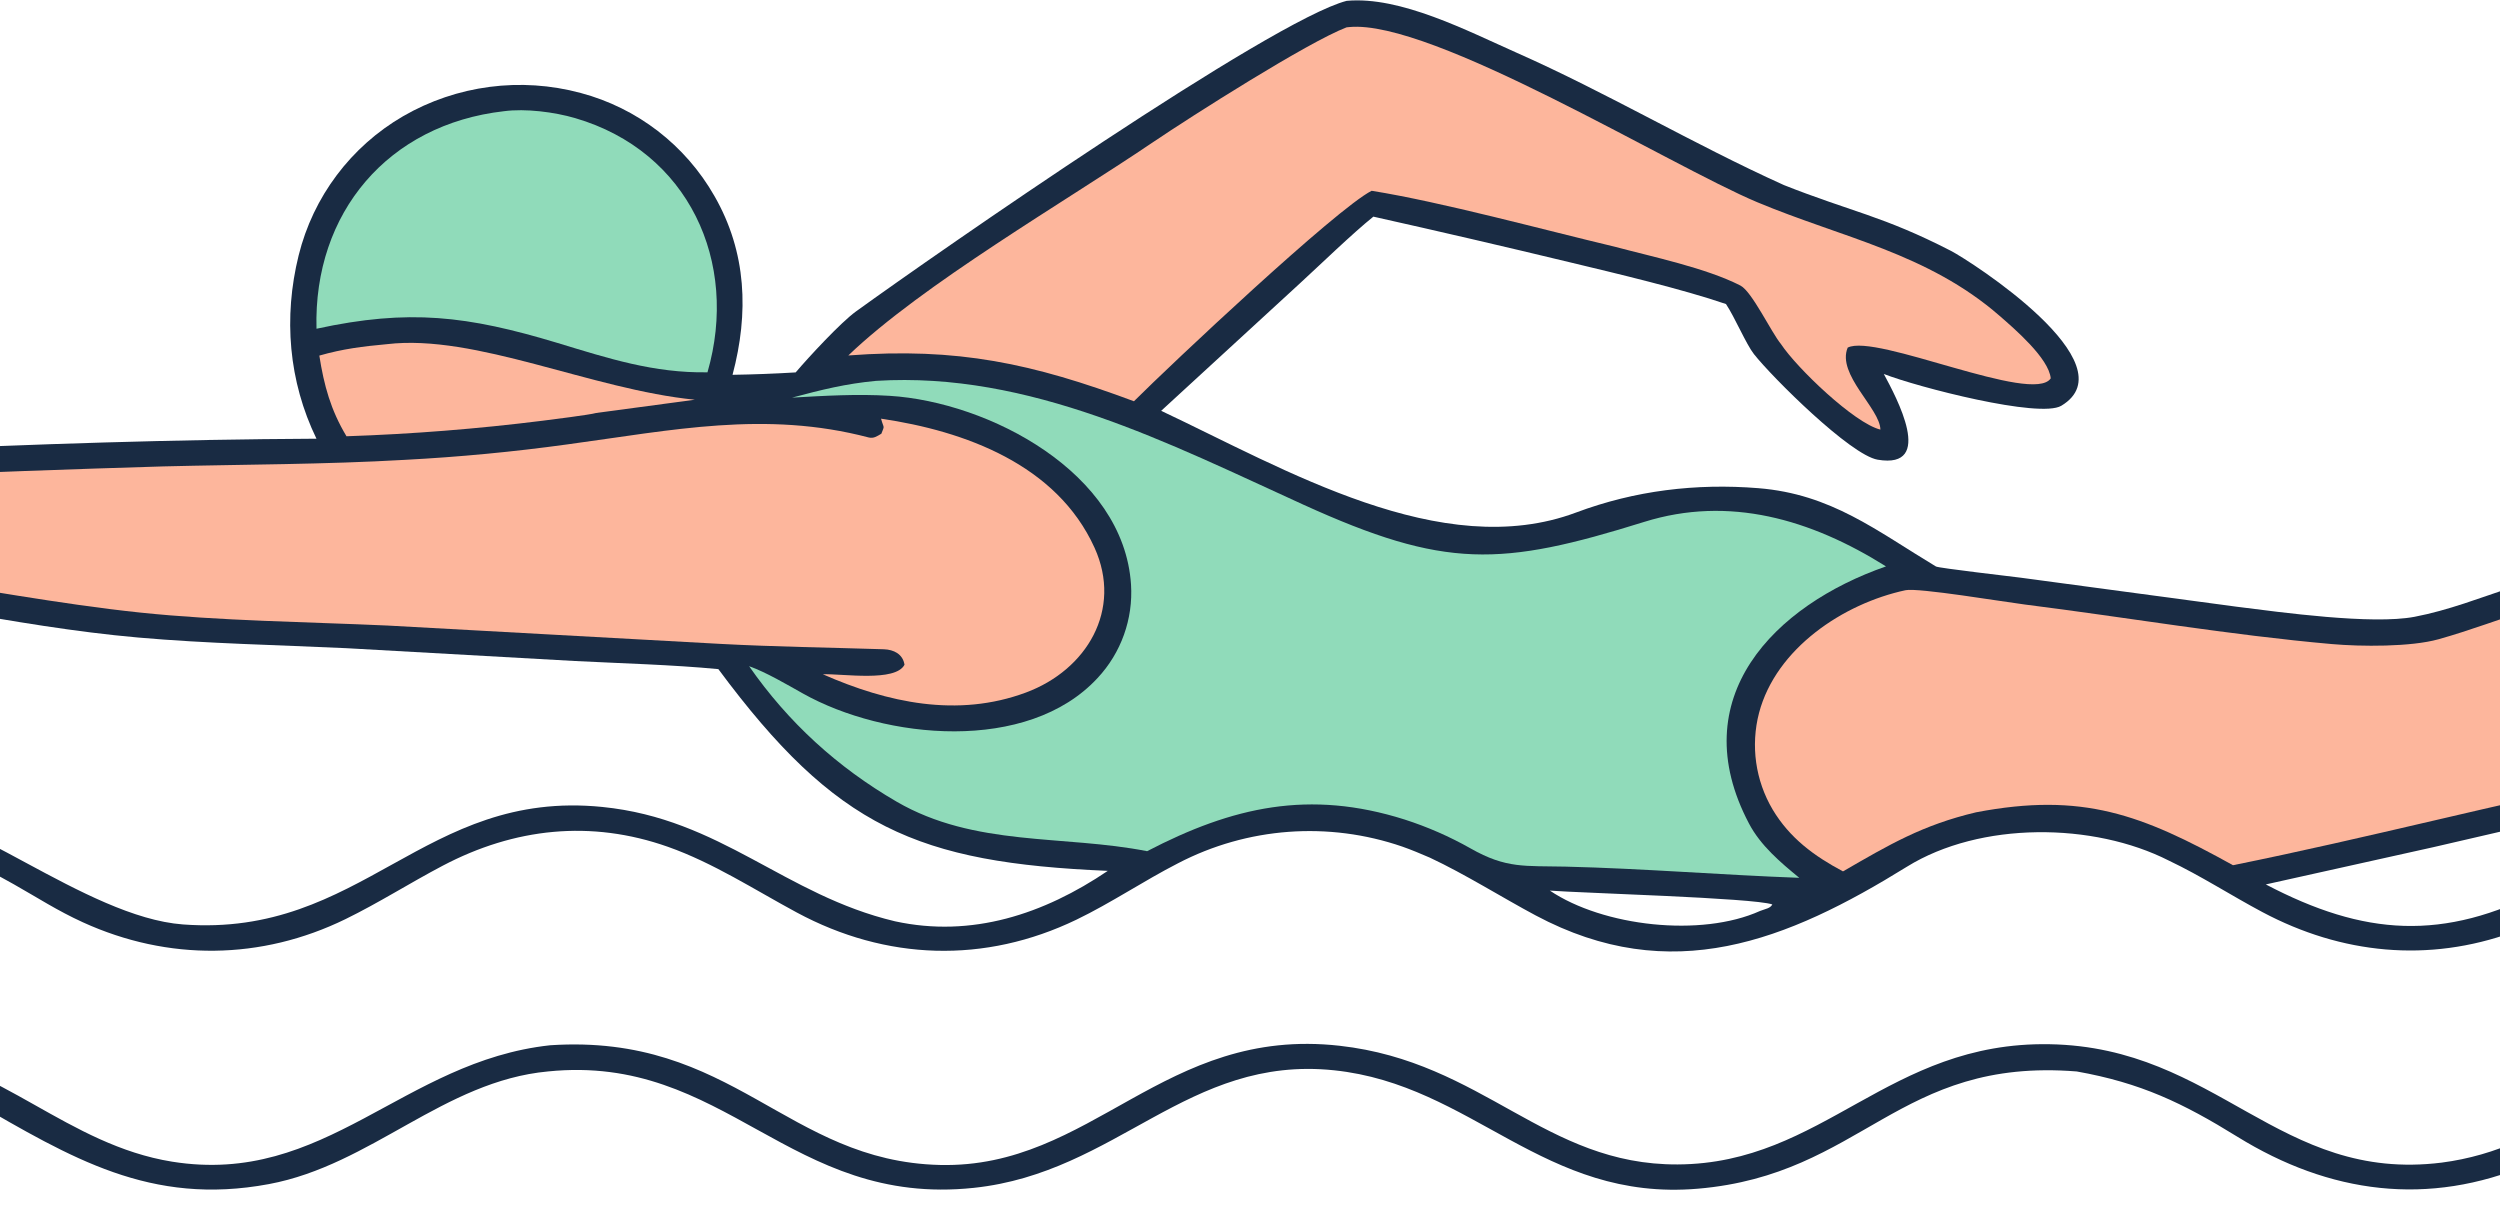
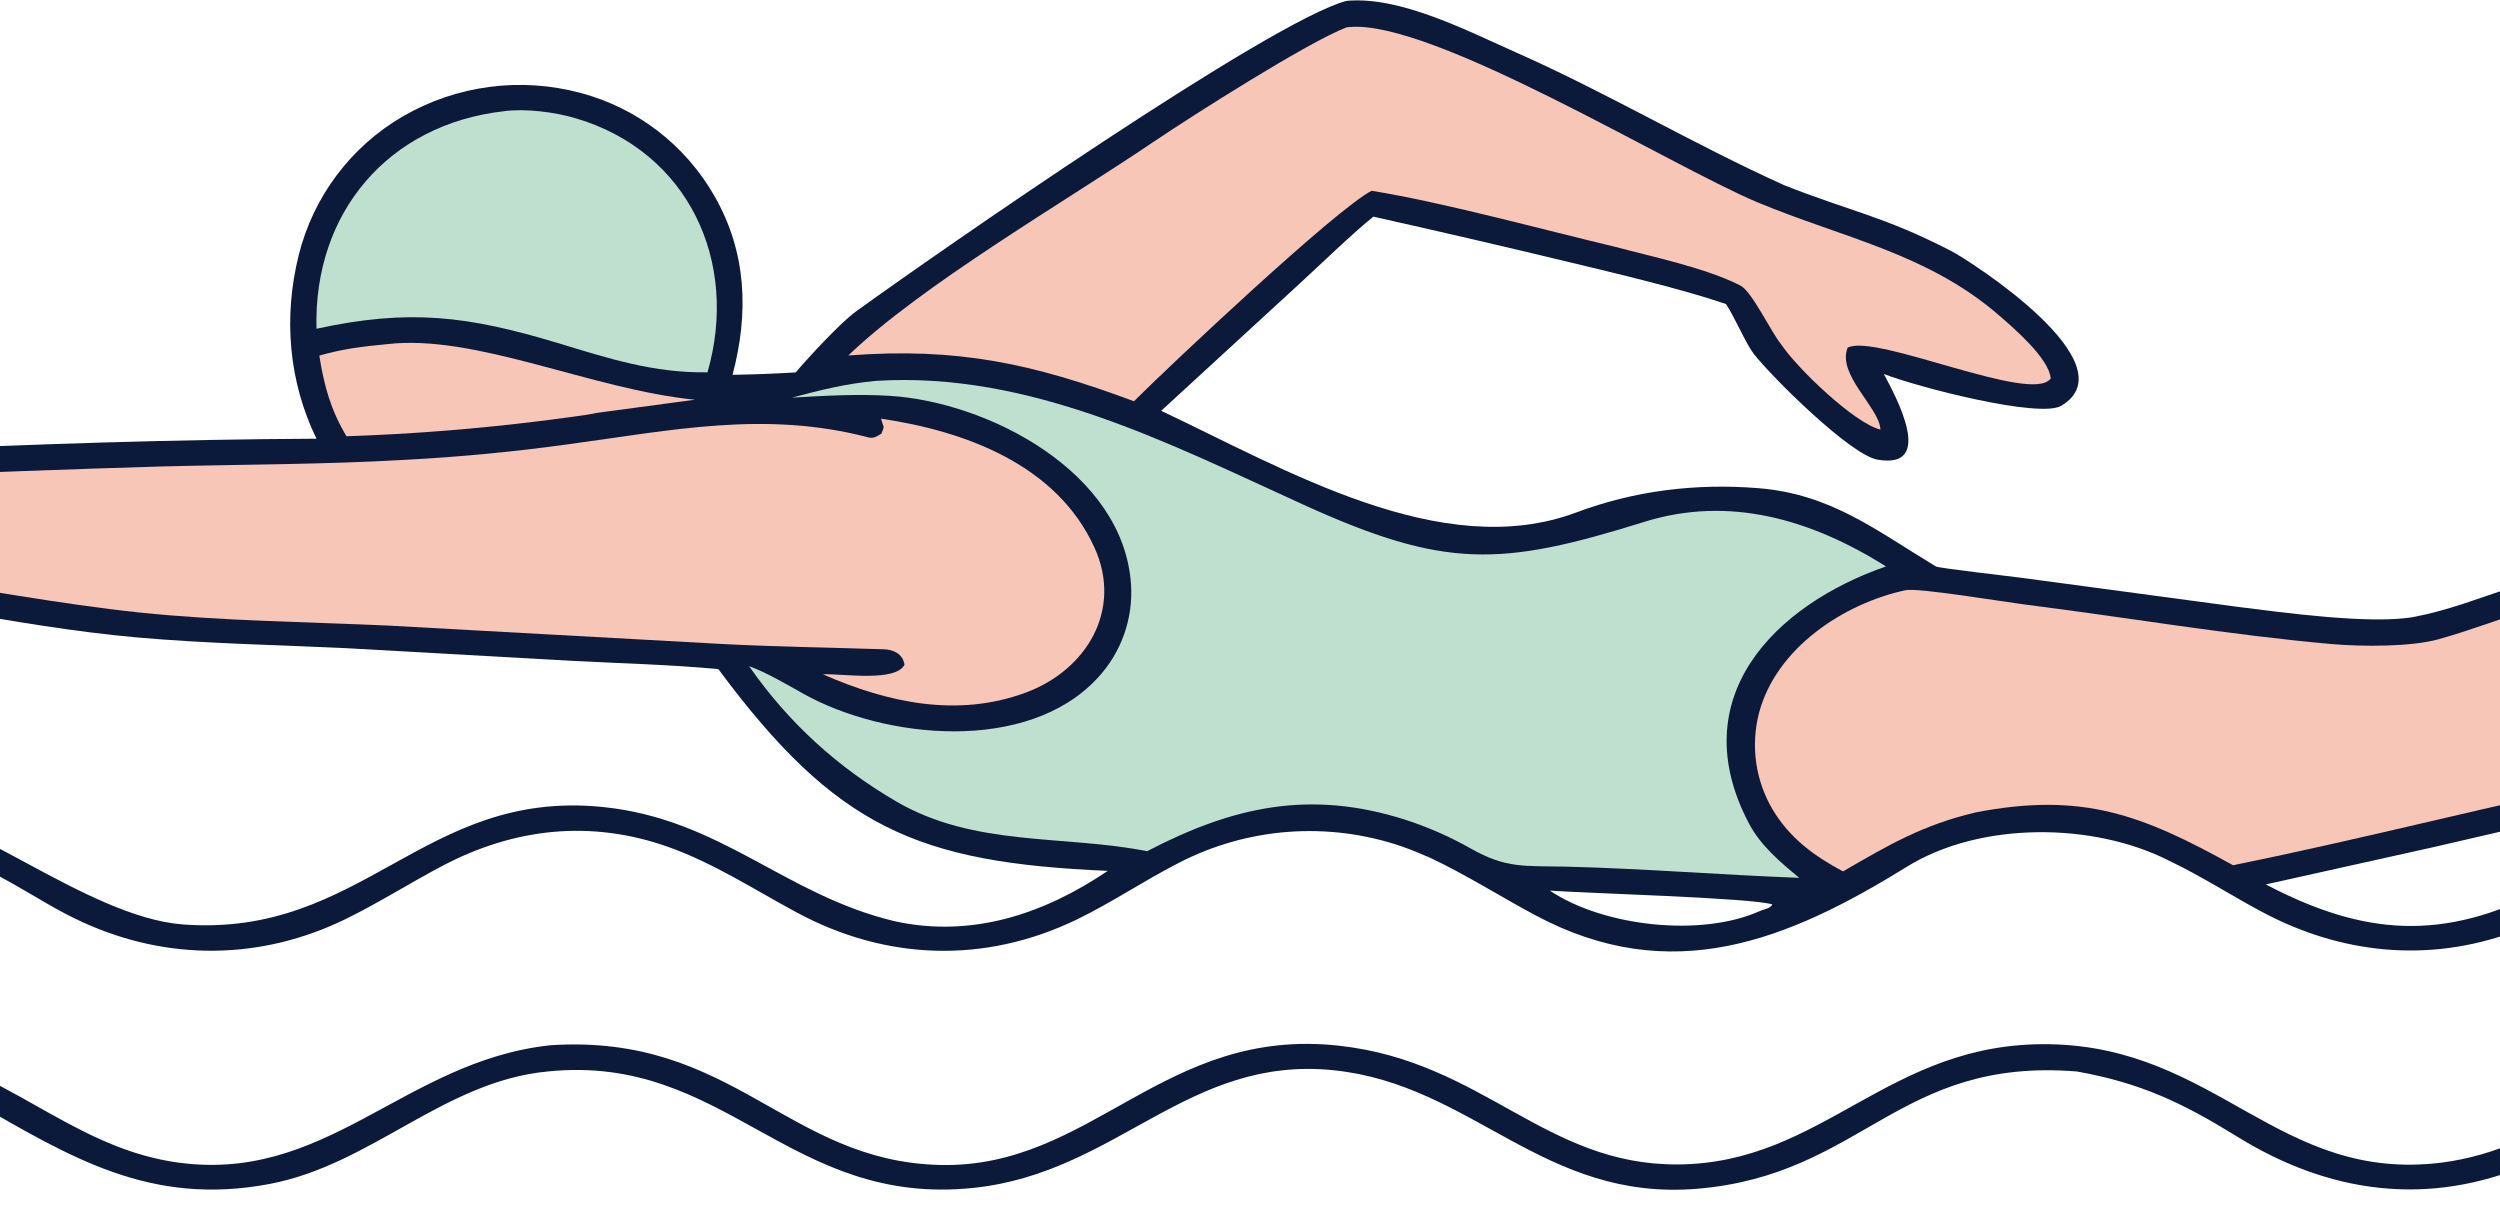
<svg xmlns="http://www.w3.org/2000/svg" viewBox="245 390 510 250">
-   <path fill="#192b43" d="M519.718 390.173c10.961-1.004 24.696 6.163 34.66 10.575 18.471 8.178 36.141 18.706 54.533 27.004 13.551 5.382 20.261 6.305 34.051 13.407 4.052 2.087 36.708 23.109 22.55 31.613-4.403 2.644-29.369-3.801-36.214-6.483 2.506 4.667 10.559 19.497-1.255 17.488-5.549-.943-21.448-16.736-25.238-21.537-1.586-2.01-3.926-7.556-5.704-10.216-8.753-3.011-22.555-6.286-31.72-8.484a2492 2492 0 0 0-40.215-9.345c-4.332 3.49-10.821 9.791-15.1 13.716l-28.187 25.897c25.187 11.858 57.218 31.012 84.642 20.746 11.988-4.488 24.472-5.989 37.166-4.968 14.909 1.2 24.101 8.685 36.253 15.98.547.327 15.514 2.049 17.267 2.281l43.998 5.913c9.176 1.162 27.714 3.715 36.353 2.069 13.748-2.618 26.374-10.351 41.457-10.318 23.251.052 46.492 6.495 69.849 6.992 6.731-4.164 12.454-12.21 18.928-13.993 12.719-3.14 18.228 12.283 27.251 17.059 12.835 6.793 29.81 11.233 35.49 26.379 1.289 4.18-.853 9.642-5.826 9.094-21.398-2.358-40.804-6.651-62.591-6.649-41.508.004-80.499 9.073-120.704 18.428l-34.188 7.602c20.076 10.529 36.174 11.658 56.683 1.082 6.01-3.099 33.466-20.853 37.783-13.807l-.362 1.285c-2.338 2.407-4.218 2.509-7.358 3.352-13.12 3.526-23.622 13.223-36.328 17.833-17.272 6.266-34.971 4.478-51.089-4.088-6.437-3.421-12.532-7.395-19.112-10.519-15.397-7.826-38.442-8.027-53.422 1.246-24.496 15.164-48.11 24.669-75.745 9.938-6.766-3.607-14.407-8.43-21.589-11.787-1.82-.777-3.736-1.598-5.602-2.247a58.1 58.1 0 0 0-45.749 3.387c-6.968 3.567-13.705 8.124-20.735 11.513-18.713 9.022-38.825 8.358-57.058-1.463-8.612-4.639-17.046-10.137-26.285-13.399-15.721-5.549-31.292-3.854-45.955 3.862-6.68 3.514-13.081 7.599-19.814 10.886-17.199 8.397-36.185 8.588-53.587.648-5.187-2.367-9.19-4.985-14.06-7.74-7.124-4.031-13.995-7.194-21.791-9.688-2.272-.727-3.281-.945-4.107-2.705.397-1.825-.049-1.114 1.248-2.285 13.48-1.501 39.224 21.378 59.147 22.861 36.633 2.726 49.107-27.627 85.528-23.971 24.254 2.435 37.13 17.963 59.715 23.328 15.652 3.416 30.356-1.459 43.41-10.29-38.877-1.669-55.431-8.773-79.444-41.153-9.304-.897-19.808-1.171-29.269-1.656l-46.602-2.615c-14.186-.668-28.359-.93-42.512-2.176-25.516-2.246-51.659-8.806-76.929-11.678-14.666 9.277-22.186 8.467-38.089 13.159-13.698 4.042-17.411-3.209-6.106-11.684-7.619.757-33.982 2.014-39.508-.894-1.752-.921-2.72-2.048-3.359-3.895.574-6.708 16.637-9.735 22.32-11.189a514 514 0 0 1 35.919-7.51c5.341-.958 10.978-2.276 16.33-2.847 12.937-1.379 26.181-.965 39.18-1.573 29.154-1.365 57.433-2.292 86.637-2.449-5.691-11.729-6.763-24.748-3.633-37.399a45.47 45.47 0 0 1 21.309-28.388 47.65 47.65 0 0 1 36.23-4.742 44.6 44.6 0 0 1 27.266 20.997c6.616 11.499 7.047 23.925 3.709 36.498q6.445-.102 12.879-.49c2.717-3.197 9.217-10.205 12.269-12.412 16.801-12.147 84.786-59.419 100.131-63.386m84.35 185.655c1.119-.431 2.068-.522 2.489-1.322-3.885-1.348-39.135-2.327-45.389-2.823 10.868 7.317 30.855 9.586 42.9 4.145" />
-   <path fill="#fdb69c" d="M869.07 503.493c7.823-.273 11.943 7.774 17.373 12.404 14.35 12.237 32.202 10.02 39.486 30.329-7.115-.35-15.587-2.286-22.852-3.3-12.708-1.772-25.306-3.207-38.146-3.481-56.729-1.208-109.74 16.004-164.402 27.06-18.606-10.318-30.662-14.96-52.41-10.794-10.939 2.591-17.657 6.567-27.148 12.053-5.879-3.126-10.866-6.784-14.355-12.624a25.9 25.9 0 0 1-2.774-19.7c3.456-13.145 17.173-22.307 29.882-25.036 2.56-.55 20.193 2.396 24.315 2.915 20.799 2.62 41.79 6.233 62.671 8.073 5.889.519 16.05.608 21.737-.982 13.304-3.722 23.925-9.368 38.326-9.413 17.584-.054 35.259 4.466 52.812 5.84 4.762.213 12.551 1.579 17.103.38 6.808-1.793 11.681-9.889 18.382-13.724" />
-   <path fill="#90dbba" d="M423.718 467.696c31.386-1.951 59.807 12.812 87.147 25.246 28.959 13.17 40.248 12.672 69.564 3.521 17.266-5.39 33.937-.574 49.313 9.083-22.758 7.916-41.489 26.806-27.939 52.473 2.374 4.496 6.365 7.867 10.251 11.056-15.879-.581-31.828-1.905-47.729-2.284-8.222-.196-12.01.454-19.329-3.715a72.3 72.3 0 0 0-13.468-5.898c-19.448-6.154-35.105-2.597-52.52 6.465-17.107-3.37-35.121-.833-51.095-10.102-12.08-7.01-22.122-16.181-30.096-27.639 3.46 1.23 7.674 3.719 10.984 5.575 16.663 9.344 45.813 12.288 60.106-3.16a25.54 25.54 0 0 0 6.822-19.067c-1.485-22.868-28.99-37.234-49.237-38.502-6.606-.414-13.321-.011-19.92.368 6.021-1.602 10.951-2.842 17.146-3.42" />
-   <path fill="#fdb69c" d="M424.73 475.41c17.065 2.506 35.854 9.345 43.556 26.327 5.743 12.661-1.588 24.929-13.996 29.54-13.94 5.179-28.222 2.089-41.445-3.731 4.173-.122 14.82 1.618 16.673-1.938-.331-2.174-2.183-3.093-4.23-3.159-11.075-.354-22.164-.498-33.243-1.091l-67.912-3.743c-16.569-.756-34.268-.94-50.64-2.662-16.295-1.714-33.298-4.958-49.537-7.344-9.184-1.35-20.786-4.118-29.831-4.333-6.681 3.763-7.091 5.695-15.23 8.083-11.51 2.053-17.828 4.355-28.777 7.252 3.068-2.931 6.758-5.83 10.064-8.546 3.67.357 8.465 1.224 10.85-2.484l-.374-1.016c-1.544-1.034-3.457-1.57-5.302-1.647-16.751-.699-34.439 1.805-51.099.071 18.34-8.654 52-13.068 72.23-16.433 9.084-1.511 25.925-.984 35.772-1.355q28.005-1.218 56.024-2.053c16.385-.412 33.009-.39 49.333-1.341a393 393 0 0 0 33.119-3.15c21.457-2.904 40.411-6.946 61.457-1.418 1.043.274 1.762-.271 2.607-.766.685-1.822.551-.846-.069-3.063m94.966-79.831.544-.057c16.849-1.631 65.584 28.327 83.209 35.717 17.273 7.242 34.799 10.403 49.485 23.207 3.019 2.632 10.029 8.632 10.416 12.739-3.617 5.421-35.713-9.238-41.421-6.271-2.284 5.491 6.599 12.395 6.674 16.725-5.289-1.271-17.072-12.584-20.285-17.45-1.969-2.363-5.918-10.734-8.275-11.938-7.039-3.597-17.987-5.87-25.605-7.914-14.629-3.475-35.25-9.109-49.623-11.418-7.197 3.655-40.994 35.454-48.492 42.938-20.669-7.703-35.952-11.03-58.266-9.343 15.02-14.42 44.311-31.432 61.88-43.323 8.301-5.618 31.866-20.585 39.759-23.612" />
-   <path fill="#90dbba" d="M347.811 412.686c4.393-.587 10.28.169 14.514 1.406 23.139 6.759 33.499 29.345 27.002 51.858-10.912.19-20.306-2.858-30.595-5.989-18.397-5.544-30.279-7.001-49.167-2.898-.639-23.687 14.64-41.695 38.246-44.377" />
-   <path fill="#fdb69c" d="M323.962 460.209c17.995-2.138 41.722 9.253 62.79 11.334l-20.136 2.705c-1.189.361-9.299 1.377-10.946 1.583a441 441 0 0 1-39.987 3.166c-3.22-5.36-4.586-10.363-5.54-16.456 4.804-1.378 8.879-1.88 13.819-2.332" />
-   <path fill="#192b43" d="M394.855 471.271c2.436-.328 5.18-1.156 6.928.701-2.488.092-4.049.03-6.539-.146zm-37.612 131.961c37.332-2.462 48.236 23.668 79.493 24.421 31.064.747 45.632-28.348 81.546-24.317 29.334 3.293 41.851 24.349 68.962 24.21 29.772-.152 42.936-25.094 75.856-24.525 34.209.591 46.808 28.31 80.039 24.147a55 55 0 0 0 15.766-4.522c9.35-4.219 32.383-19.456 41.776-18.234 1.69 1.148 1.128.417 1.903 2.141-.256.909-.162 1.334-.835 1.666-3.03 1.492-7.043 2.632-10.243 3.852a92.5 92.5 0 0 0-11.385 5.307c-6.583 3.581-12.32 7.23-19.136 10.118-20.626 8.742-40.784 6.01-59.569-5.608-11.149-6.895-19.708-10.986-32.759-13.31-36.492-2.915-43.641 21.038-77.281 23.917-31.568 2.701-45.913-21.198-74.242-24.158-29.834-3.117-44.208 20.876-73.457 23.983-37.711 4.006-50.623-27.415-86.863-23.748-21.26 1.968-36.042 19.086-56.969 22.986-24.199 4.509-40.31-5.372-60.234-16.847-4.677-2.694-12.62-3.963-16.824-6.816-.856-1.595-.747-.788-.445-2.487.362-.327 1.174-1.24 1.669-1.176 21.002 2.72 34.839 19.336 56.11 22.751 31.273 5.022 47.043-20.475 77.122-23.751" />
+   <path fill="#0B1A3B" d="M519.718 390.173c10.961-1.004 24.696 6.163 34.66 10.575 18.471 8.178 36.141 18.706 54.533 27.004 13.551 5.382 20.261 6.305 34.051 13.407 4.052 2.087 36.708 23.109 22.55 31.613-4.403 2.644-29.369-3.801-36.214-6.483 2.506 4.667 10.559 19.497-1.255 17.488-5.549-.943-21.448-16.736-25.238-21.537-1.586-2.01-3.926-7.556-5.704-10.216-8.753-3.011-22.555-6.286-31.72-8.484a2492 2492 0 0 0-40.215-9.345c-4.332 3.49-10.821 9.791-15.1 13.716l-28.187 25.897c25.187 11.858 57.218 31.012 84.642 20.746 11.988-4.488 24.472-5.989 37.166-4.968 14.909 1.2 24.101 8.685 36.253 15.98.547.327 15.514 2.049 17.267 2.281l43.998 5.913c9.176 1.162 27.714 3.715 36.353 2.069 13.748-2.618 26.374-10.351 41.457-10.318 23.251.052 46.492 6.495 69.849 6.992 6.731-4.164 12.454-12.21 18.928-13.993 12.719-3.14 18.228 12.283 27.251 17.059 12.835 6.793 29.81 11.233 35.49 26.379 1.289 4.18-.853 9.642-5.826 9.094-21.398-2.358-40.804-6.651-62.591-6.649-41.508.004-80.499 9.073-120.704 18.428l-34.188 7.602c20.076 10.529 36.174 11.658 56.683 1.082 6.01-3.099 33.466-20.853 37.783-13.807l-.362 1.285c-2.338 2.407-4.218 2.509-7.358 3.352-13.12 3.526-23.622 13.223-36.328 17.833-17.272 6.266-34.971 4.478-51.089-4.088-6.437-3.421-12.532-7.395-19.112-10.519-15.397-7.826-38.442-8.027-53.422 1.246-24.496 15.164-48.11 24.669-75.745 9.938-6.766-3.607-14.407-8.43-21.589-11.787-1.82-.777-3.736-1.598-5.602-2.247a58.1 58.1 0 0 0-45.749 3.387c-6.968 3.567-13.705 8.124-20.735 11.513-18.713 9.022-38.825 8.358-57.058-1.463-8.612-4.639-17.046-10.137-26.285-13.399-15.721-5.549-31.292-3.854-45.955 3.862-6.68 3.514-13.081 7.599-19.814 10.886-17.199 8.397-36.185 8.588-53.587.648-5.187-2.367-9.19-4.985-14.06-7.74-7.124-4.031-13.995-7.194-21.791-9.688-2.272-.727-3.281-.945-4.107-2.705.397-1.825-.049-1.114 1.248-2.285 13.48-1.501 39.224 21.378 59.147 22.861 36.633 2.726 49.107-27.627 85.528-23.971 24.254 2.435 37.13 17.963 59.715 23.328 15.652 3.416 30.356-1.459 43.41-10.29-38.877-1.669-55.431-8.773-79.444-41.153-9.304-.897-19.808-1.171-29.269-1.656l-46.602-2.615c-14.186-.668-28.359-.93-42.512-2.176-25.516-2.246-51.659-8.806-76.929-11.678-14.666 9.277-22.186 8.467-38.089 13.159-13.698 4.042-17.411-3.209-6.106-11.684-7.619.757-33.982 2.014-39.508-.894-1.752-.921-2.72-2.048-3.359-3.895.574-6.708 16.637-9.735 22.32-11.189a514 514 0 0 1 35.919-7.51c5.341-.958 10.978-2.276 16.33-2.847 12.937-1.379 26.181-.965 39.18-1.573 29.154-1.365 57.433-2.292 86.637-2.449-5.691-11.729-6.763-24.748-3.633-37.399a45.47 45.47 0 0 1 21.309-28.388 47.65 47.65 0 0 1 36.23-4.742 44.6 44.6 0 0 1 27.266 20.997c6.616 11.499 7.047 23.925 3.709 36.498q6.445-.102 12.879-.49c2.717-3.197 9.217-10.205 12.269-12.412 16.801-12.147 84.786-59.419 100.131-63.386m84.35 185.655c1.119-.431 2.068-.522 2.489-1.322-3.885-1.348-39.135-2.327-45.389-2.823 10.868 7.317 30.855 9.586 42.9 4.145" />
+   <path fill="#F7C6B7" d="M869.07 503.493c7.823-.273 11.943 7.774 17.373 12.404 14.35 12.237 32.202 10.02 39.486 30.329-7.115-.35-15.587-2.286-22.852-3.3-12.708-1.772-25.306-3.207-38.146-3.481-56.729-1.208-109.74 16.004-164.402 27.06-18.606-10.318-30.662-14.96-52.41-10.794-10.939 2.591-17.657 6.567-27.148 12.053-5.879-3.126-10.866-6.784-14.355-12.624a25.9 25.9 0 0 1-2.774-19.7c3.456-13.145 17.173-22.307 29.882-25.036 2.56-.55 20.193 2.396 24.315 2.915 20.799 2.62 41.79 6.233 62.671 8.073 5.889.519 16.05.608 21.737-.982 13.304-3.722 23.925-9.368 38.326-9.413 17.584-.054 35.259 4.466 52.812 5.84 4.762.213 12.551 1.579 17.103.38 6.808-1.793 11.681-9.889 18.382-13.724" />
+   <path fill="#C0E0CF" d="M423.718 467.696c31.386-1.951 59.807 12.812 87.147 25.246 28.959 13.17 40.248 12.672 69.564 3.521 17.266-5.39 33.937-.574 49.313 9.083-22.758 7.916-41.489 26.806-27.939 52.473 2.374 4.496 6.365 7.867 10.251 11.056-15.879-.581-31.828-1.905-47.729-2.284-8.222-.196-12.01.454-19.329-3.715a72.3 72.3 0 0 0-13.468-5.898c-19.448-6.154-35.105-2.597-52.52 6.465-17.107-3.37-35.121-.833-51.095-10.102-12.08-7.01-22.122-16.181-30.096-27.639 3.46 1.23 7.674 3.719 10.984 5.575 16.663 9.344 45.813 12.288 60.106-3.16a25.54 25.54 0 0 0 6.822-19.067c-1.485-22.868-28.99-37.234-49.237-38.502-6.606-.414-13.321-.011-19.92.368 6.021-1.602 10.951-2.842 17.146-3.42" />
+   <path fill="#F7C6B7" d="M424.73 475.41c17.065 2.506 35.854 9.345 43.556 26.327 5.743 12.661-1.588 24.929-13.996 29.54-13.94 5.179-28.222 2.089-41.445-3.731 4.173-.122 14.82 1.618 16.673-1.938-.331-2.174-2.183-3.093-4.23-3.159-11.075-.354-22.164-.498-33.243-1.091l-67.912-3.743c-16.569-.756-34.268-.94-50.64-2.662-16.295-1.714-33.298-4.958-49.537-7.344-9.184-1.35-20.786-4.118-29.831-4.333-6.681 3.763-7.091 5.695-15.23 8.083-11.51 2.053-17.828 4.355-28.777 7.252 3.068-2.931 6.758-5.83 10.064-8.546 3.67.357 8.465 1.224 10.85-2.484l-.374-1.016c-1.544-1.034-3.457-1.57-5.302-1.647-16.751-.699-34.439 1.805-51.099.071 18.34-8.654 52-13.068 72.23-16.433 9.084-1.511 25.925-.984 35.772-1.355q28.005-1.218 56.024-2.053c16.385-.412 33.009-.39 49.333-1.341a393 393 0 0 0 33.119-3.15c21.457-2.904 40.411-6.946 61.457-1.418 1.043.274 1.762-.271 2.607-.766.685-1.822.551-.846-.069-3.063m94.966-79.831.544-.057c16.849-1.631 65.584 28.327 83.209 35.717 17.273 7.242 34.799 10.403 49.485 23.207 3.019 2.632 10.029 8.632 10.416 12.739-3.617 5.421-35.713-9.238-41.421-6.271-2.284 5.491 6.599 12.395 6.674 16.725-5.289-1.271-17.072-12.584-20.285-17.45-1.969-2.363-5.918-10.734-8.275-11.938-7.039-3.597-17.987-5.87-25.605-7.914-14.629-3.475-35.25-9.109-49.623-11.418-7.197 3.655-40.994 35.454-48.492 42.938-20.669-7.703-35.952-11.03-58.266-9.343 15.02-14.42 44.311-31.432 61.88-43.323 8.301-5.618 31.866-20.585 39.759-23.612" />
+   <path fill="#C0E0CF" d="M347.811 412.686c4.393-.587 10.28.169 14.514 1.406 23.139 6.759 33.499 29.345 27.002 51.858-10.912.19-20.306-2.858-30.595-5.989-18.397-5.544-30.279-7.001-49.167-2.898-.639-23.687 14.64-41.695 38.246-44.377" />
+   <path fill="#F7C6B7" d="M323.962 460.209c17.995-2.138 41.722 9.253 62.79 11.334l-20.136 2.705c-1.189.361-9.299 1.377-10.946 1.583a441 441 0 0 1-39.987 3.166c-3.22-5.36-4.586-10.363-5.54-16.456 4.804-1.378 8.879-1.88 13.819-2.332" />
+   <path fill="#0B1A3B" d="M394.855 471.271c2.436-.328 5.18-1.156 6.928.701-2.488.092-4.049.03-6.539-.146zm-37.612 131.961c37.332-2.462 48.236 23.668 79.493 24.421 31.064.747 45.632-28.348 81.546-24.317 29.334 3.293 41.851 24.349 68.962 24.21 29.772-.152 42.936-25.094 75.856-24.525 34.209.591 46.808 28.31 80.039 24.147a55 55 0 0 0 15.766-4.522c9.35-4.219 32.383-19.456 41.776-18.234 1.69 1.148 1.128.417 1.903 2.141-.256.909-.162 1.334-.835 1.666-3.03 1.492-7.043 2.632-10.243 3.852a92.5 92.5 0 0 0-11.385 5.307c-6.583 3.581-12.32 7.23-19.136 10.118-20.626 8.742-40.784 6.01-59.569-5.608-11.149-6.895-19.708-10.986-32.759-13.31-36.492-2.915-43.641 21.038-77.281 23.917-31.568 2.701-45.913-21.198-74.242-24.158-29.834-3.117-44.208 20.876-73.457 23.983-37.711 4.006-50.623-27.415-86.863-23.748-21.26 1.968-36.042 19.086-56.969 22.986-24.199 4.509-40.31-5.372-60.234-16.847-4.677-2.694-12.62-3.963-16.824-6.816-.856-1.595-.747-.788-.445-2.487.362-.327 1.174-1.24 1.669-1.176 21.002 2.72 34.839 19.336 56.11 22.751 31.273 5.022 47.043-20.475 77.122-23.751" />
</svg>
